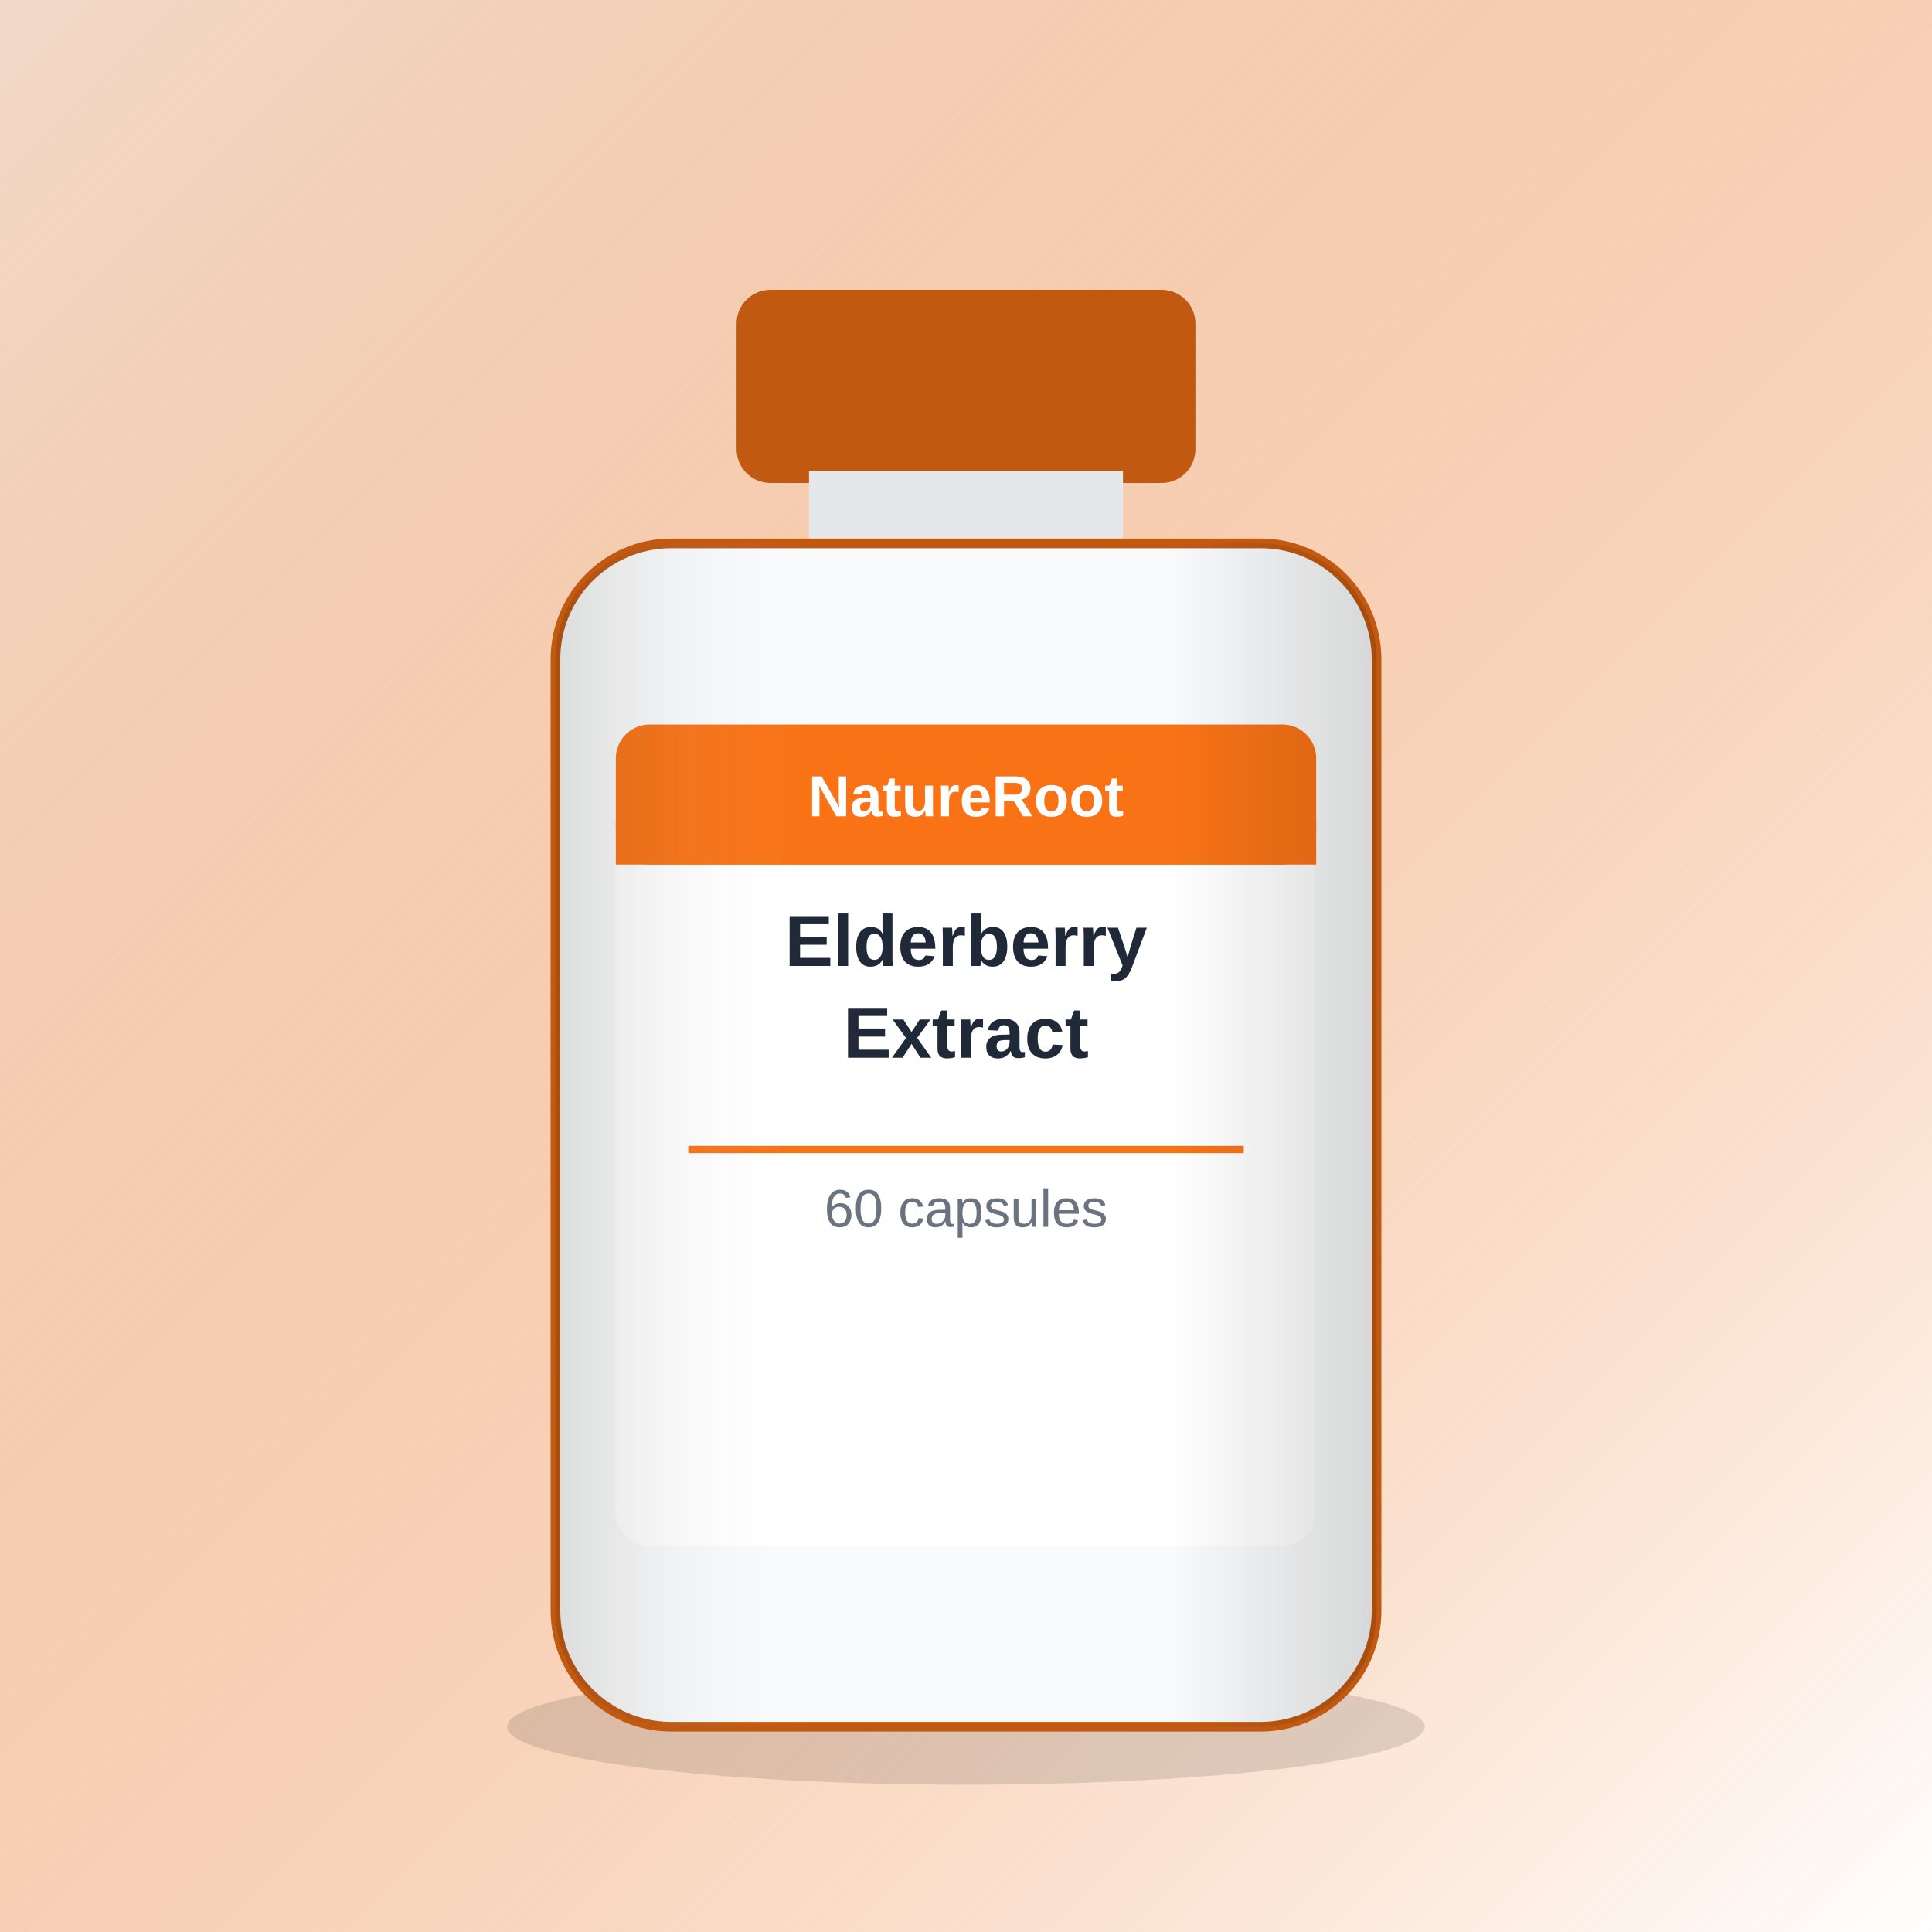
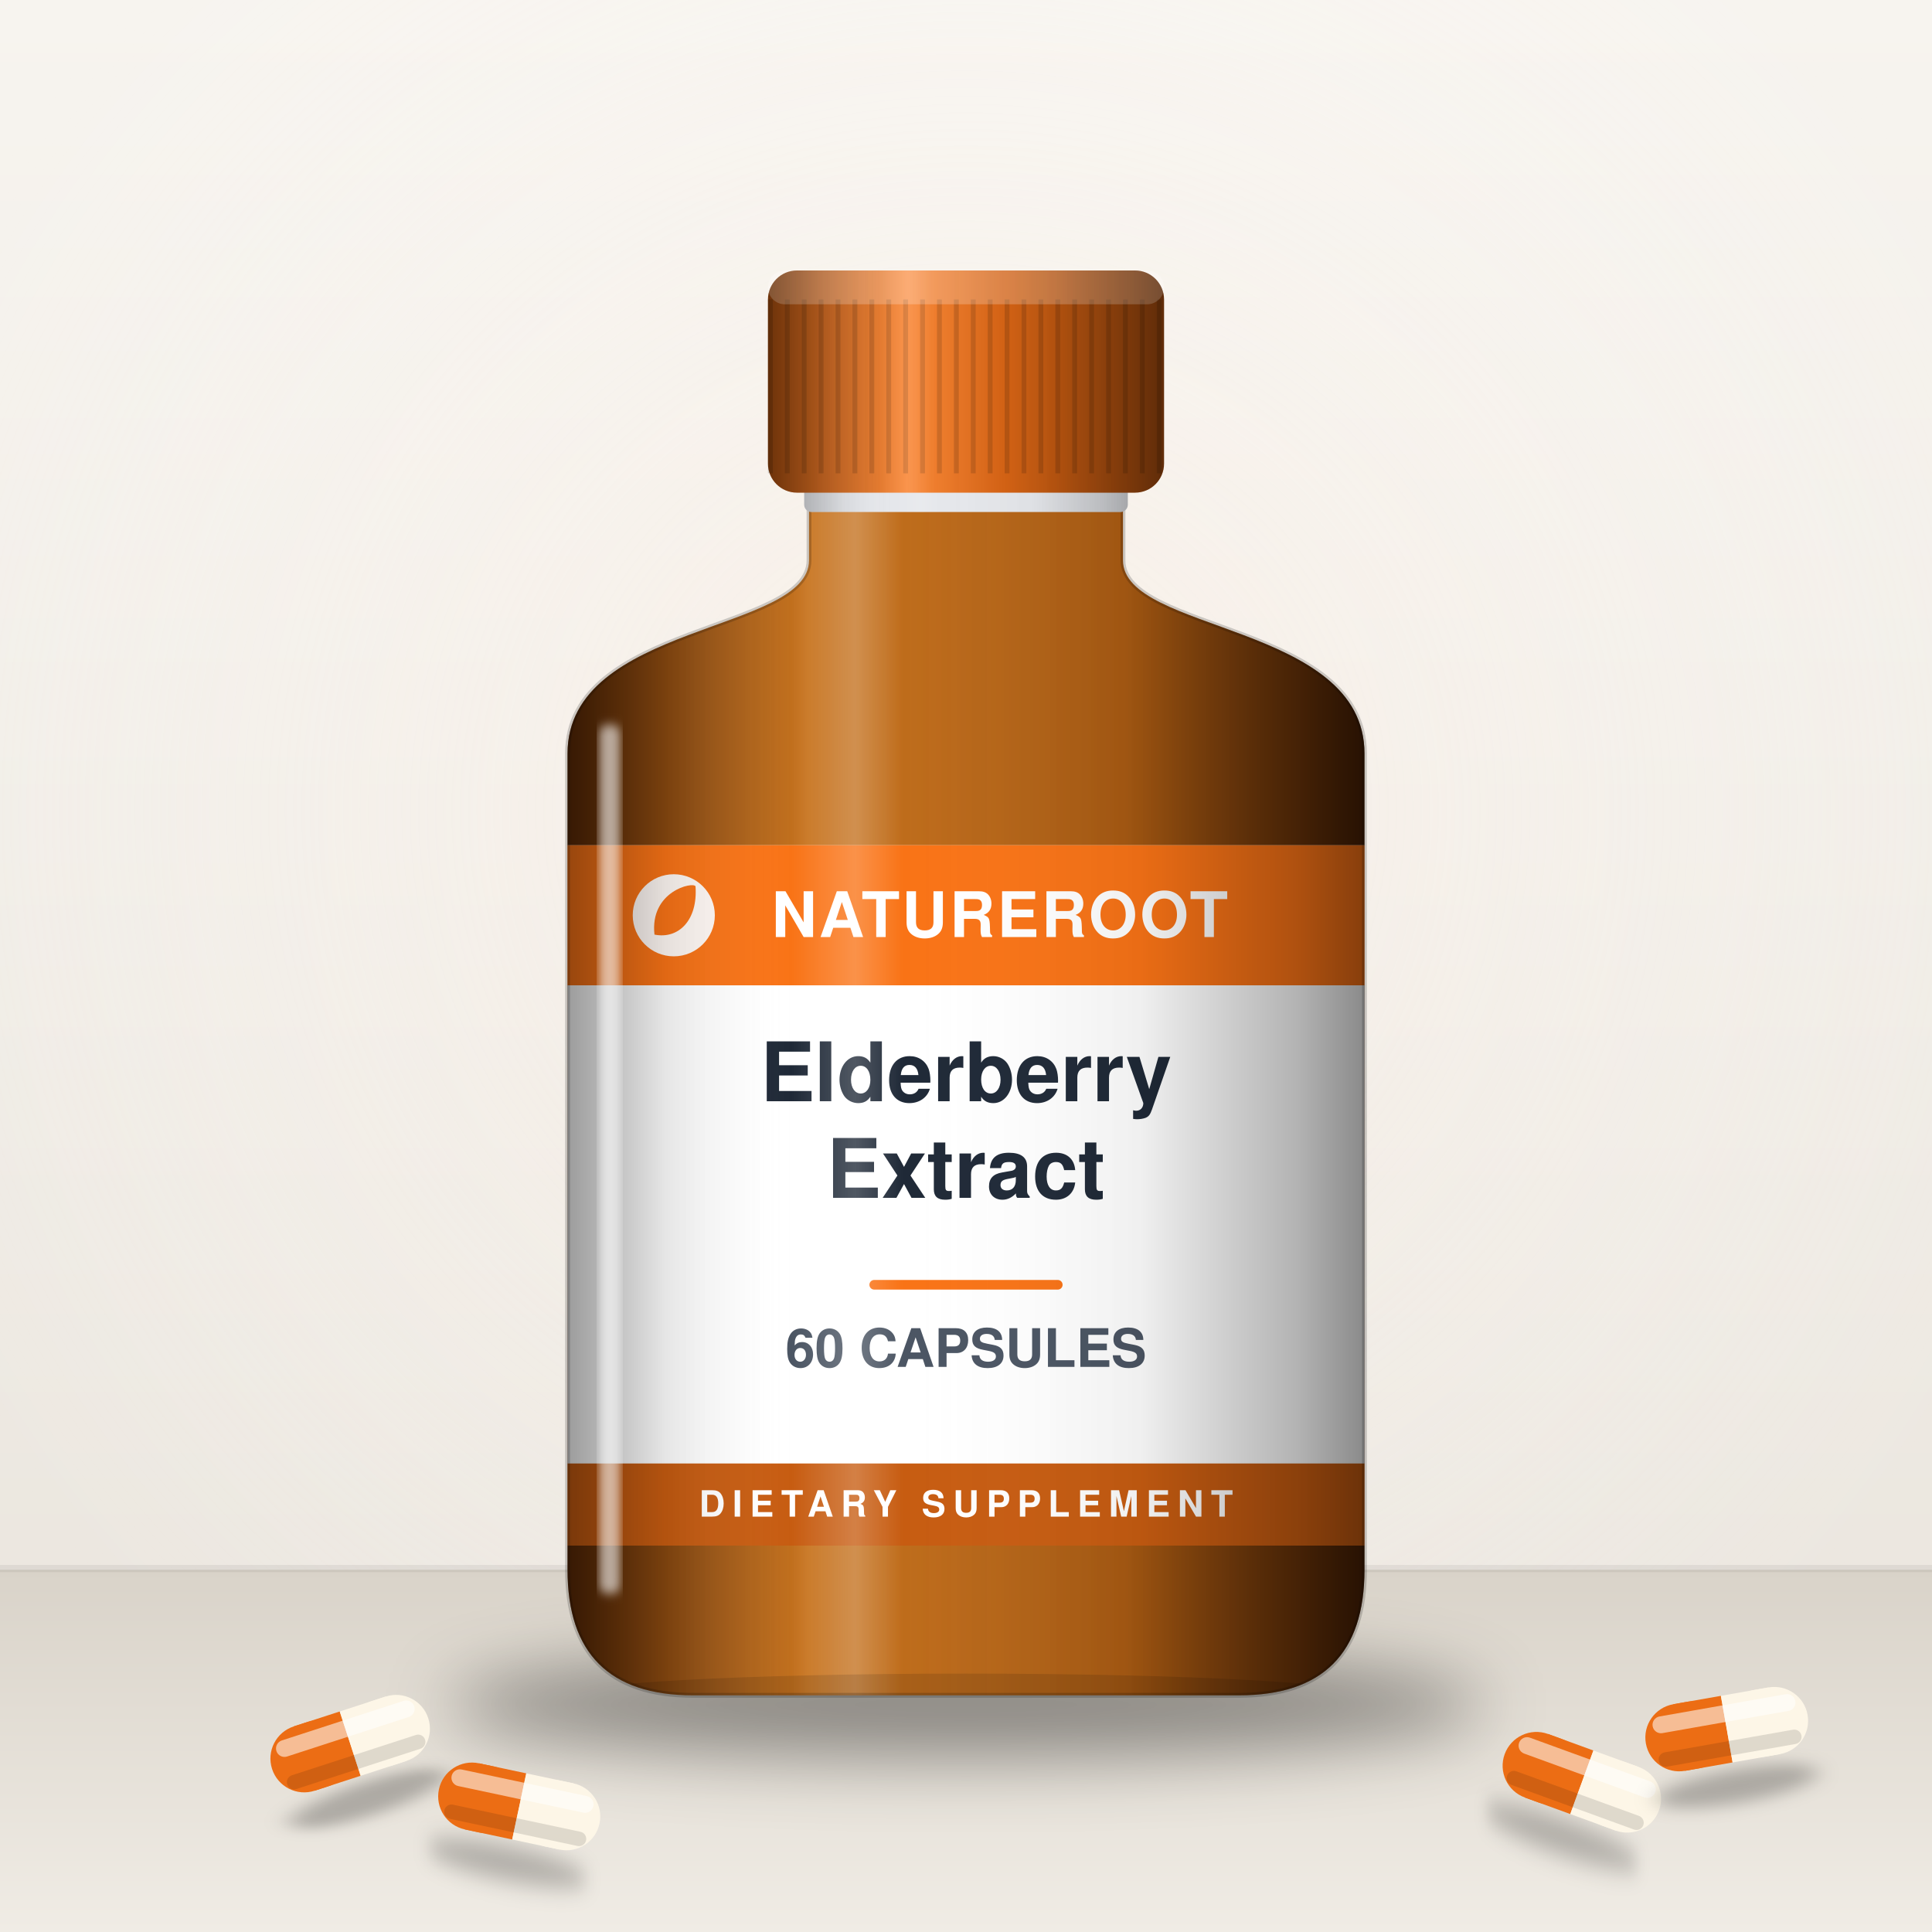
<svg xmlns="http://www.w3.org/2000/svg" viewBox="0 0 800 800" width="800" height="800" role="img" aria-label="Elderberry Extract">
  <defs>
-     <linearGradient id="g" x1="0" y1="0" x2="1" y2="1">
-       <stop offset="0" stop-color="#f97316" stop-opacity=".18" />
-       <stop offset="1" stop-color="#ffffff" />
+     <linearGradient id="wall" x1="0" y1="0" x2="0" y2="1">
+       <stop offset="0" stop-color="#f7f4ef" />
+       <stop offset="1" stop-color="#e9e4dc" />
    </linearGradient>
-     <linearGradient id="s" x1="0" x2="1">
-       <stop offset="0" stop-color="#000" stop-opacity=".12" />
-       <stop offset=".3" stop-color="#fff" stop-opacity=".0" />
-       <stop offset=".75" stop-color="#000" stop-opacity=".0" />
-       <stop offset="1" stop-color="#000" stop-opacity=".14" />
+     <radialGradient id="glow" cx=".5" cy=".42" r=".6">
+       <stop offset="0" stop-color="#fef1e7" stop-opacity=".55" />
+       <stop offset="1" stop-color="#fff" stop-opacity="0" />
+     </radialGradient>
+     <linearGradient id="floor" x1="0" y1="0" x2="0" y2="1">
+       <stop offset="0" stop-color="#d9d3c9" />
+       <stop offset="1" stop-color="#f0ece5" />
    </linearGradient>
+     <linearGradient id="cyl" x1="0" y1="0" x2="1" y2="0">
+       <stop offset="0" stop-color="#000" stop-opacity=".38" />
+       <stop offset=".12" stop-color="#000" stop-opacity=".10" />
+       <stop offset=".28" stop-color="#fff" stop-opacity=".0" />
+       <stop offset=".36" stop-color="#fff" stop-opacity=".22" />
+       <stop offset=".42" stop-color="#fff" stop-opacity=".0" />
+       <stop offset=".72" stop-color="#000" stop-opacity=".06" />
+       <stop offset=".92" stop-color="#000" stop-opacity=".30" />
+       <stop offset="1" stop-color="#000" stop-opacity=".45" />
+     </linearGradient>
+     <linearGradient id="cap" x1="0" y1="0" x2="1" y2="0">
+       <stop offset="0" stop-color="#883f0c" />
+       <stop offset=".35" stop-color="#f98838" />
+       <stop offset=".6" stop-color="#d36112" />
+       <stop offset="1" stop-color="#7c390b" />
+     </linearGradient>
+     <linearGradient id="white" x1="0" y1="0" x2="1" y2="0">
+       <stop offset="0" stop-color="#c9ced4" />
+       <stop offset=".3" stop-color="#ffffff" />
+       <stop offset=".7" stop-color="#f1f3f5" />
+       <stop offset="1" stop-color="#b9bfc7" />
+     </linearGradient>
+     <linearGradient id="amber" x1="0" y1="0" x2="1" y2="0">
+       <stop offset="0" stop-color="#5b2a06" />
+       <stop offset=".3" stop-color="#c8741f" />
+       <stop offset=".7" stop-color="#a85a12" />
+       <stop offset="1" stop-color="#4a2105" />
+     </linearGradient>
+     <radialGradient id="soft" cx=".35" cy=".3" r=".8">
+       <stop offset="0" stop-color="#ffe9a8" />
+       <stop offset=".5" stop-color="#f0a827" />
+       <stop offset="1" stop-color="#b86a0a" />
+     </radialGradient>
+     <filter id="b14" x="-30%" y="-100%" width="160%" height="300%">
+       <feGaussianBlur stdDeviation="14" />
+     </filter>
+     <filter id="b4">
+       <feGaussianBlur stdDeviation="4" />
+     </filter>
+     <filter id="b2">
+       <feGaussianBlur stdDeviation="2" />
+     </filter>
  </defs>
-   <rect width="800" height="800" fill="url(#g)" />
-   <ellipse cx="400" cy="715" rx="190" ry="24" fill="#000" opacity=".12" />
-   <rect x="305" y="120" width="190" height="80" rx="14" fill="#c25911" />
-   <rect x="335" y="195" width="130" height="35" fill="#e5e7eb" />
-   <rect x="230" y="225" width="340" height="490" rx="48" fill="#f9fafb" stroke="#c25911" stroke-width="4" />
-   <rect x="255" y="300" width="290" height="340" rx="14" fill="#fff" />
-   <rect x="255" y="300" width="290" height="58" rx="14" fill="#F97316" />
-   <rect x="255" y="340" width="290" height="18" fill="#F97316" />
-   <text x="400.0" y="338" text-anchor="middle" font-family="Arial,Helvetica,sans-serif" font-weight="700" font-size="24" fill="#fff">NatureRoot</text>
-   <text x="400.0" y="400" text-anchor="middle" font-family="Arial,Helvetica,sans-serif" font-weight="700" font-size="30" fill="#1f2937">Elderberry</text>
-   <text x="400.0" y="438" text-anchor="middle" font-family="Arial,Helvetica,sans-serif" font-weight="700" font-size="30" fill="#1f2937">Extract</text>
-   <line x1="285" y1="476" x2="515" y2="476" stroke="#F97316" stroke-width="3" />
-   <text x="400.0" y="508" text-anchor="middle" font-family="Arial,Helvetica,sans-serif" font-size="22" fill="#6b7280">60 capsules</text>
-   <rect x="230" y="225" width="340" height="490" rx="48" fill="url(#s)" />
+   <rect width="800" height="800" fill="url(#wall)" />
+   <rect width="800" height="800" fill="url(#glow)" />
+   <rect y="650" width="800" height="150" fill="url(#floor)" />
+   <rect y="648" width="800" height="3" fill="#000" opacity=".06" />
+   <ellipse cx="400" cy="706" rx="215" ry="22" fill="#000" opacity=".38" filter="url(#b14)" />
+   <path d="M335 190 L335 232 C335 262 235 258 235 312 L235 650 Q235 702 287 702 L513 702 Q565 702 565 650 L565 312 C565 258 465 262 465 232 L465 190 Z" fill="url(#amber)" />
+   <clipPath id="bc">
+     <path d="M335 190 L335 232 C335 262 235 258 235 312 L235 650 Q235 702 287 702 L513 702 Q565 702 565 650 L565 312 C565 258 465 262 465 232 L465 190 Z" />
+   </clipPath>
+   <g clip-path="url(#bc)">
+     <g>
+       <rect x="235" y="350" width="330" height="290" fill="#fff" />
+       <rect x="235" y="350" width="330" height="58" fill="#F97316" />
+       <circle cx="279" cy="379" r="17" fill="#fff" opacity=".95" />
+       <path d="M271 387 C269 369 287 365 288 367 C289 381 281 389 271 387Z" fill="#F97316" />
+       <text x="414.0" y="388" text-anchor="middle" font-family="'Helvetica Neue',Helvetica,Arial,sans-serif" font-weight="800" font-size="26" letter-spacing="1" fill="#fff">NATUREROOT</text>
+       <text x="400.0" y="456" text-anchor="middle" font-family="'Helvetica Neue',Helvetica,Arial,sans-serif" font-weight="800" font-size="34" fill="#1f2937">Elderberry</text>
+       <text x="400.0" y="496" text-anchor="middle" font-family="'Helvetica Neue',Helvetica,Arial,sans-serif" font-weight="800" font-size="34" fill="#1f2937">Extract</text>
+       <rect x="360.0" y="530" width="80" height="4" rx="2" fill="#F97316" />
+       <text x="400.0" y="566" text-anchor="middle" font-family="'Helvetica Neue',Helvetica,Arial,sans-serif" font-weight="600" font-size="22" fill="#4b5563">60 CAPSULES</text>
+       <rect x="235" y="606" width="330" height="34" fill="#c75c11" />
+       <text x="400.0" y="628" text-anchor="middle" font-family="'Helvetica Neue',Helvetica,Arial,sans-serif" font-weight="700" font-size="15" letter-spacing="3" fill="#fff">DIETARY SUPPLEMENT</text>
+     </g>
+     <rect x="235" y="190" width="330" height="520" fill="url(#cyl)" />
+     <rect x="248" y="300" width="9" height="360" rx="4" fill="#fff" opacity=".6" filter="url(#b2)" />
+     <ellipse cx="400" cy="702" rx="165" ry="9" fill="#000" opacity=".12" />
+   </g>
+   <path d="M335 190 L335 232 C335 262 235 258 235 312 L235 650 Q235 702 287 702 L513 702 Q565 702 565 650 L565 312 C565 258 465 262 465 232 L465 190 Z" fill="none" stroke="#000" stroke-opacity=".18" stroke-width="2" />
+   <rect x="333" y="196" width="134" height="16" rx="3" fill="#e5e7eb" />
+   <rect x="333" y="196" width="134" height="16" rx="3" fill="url(#cyl)" opacity=".6" />
+   <rect x="318" y="112" width="164" height="92" rx="12" fill="url(#cap)" />
+   <rect x="318" y="124" width="2" height="72" fill="#000" opacity=".14" />
+   <rect x="325" y="124" width="2" height="72" fill="#000" opacity=".14" />
+   <rect x="332" y="124" width="2" height="72" fill="#000" opacity=".14" />
+   <rect x="339" y="124" width="2" height="72" fill="#000" opacity=".14" />
+   <rect x="346" y="124" width="2" height="72" fill="#000" opacity=".14" />
+   <rect x="353" y="124" width="2" height="72" fill="#000" opacity=".14" />
+   <rect x="360" y="124" width="2" height="72" fill="#000" opacity=".14" />
+   <rect x="367" y="124" width="2" height="72" fill="#000" opacity=".14" />
+   <rect x="374" y="124" width="2" height="72" fill="#000" opacity=".14" />
+   <rect x="381" y="124" width="2" height="72" fill="#000" opacity=".14" />
+   <rect x="388" y="124" width="2" height="72" fill="#000" opacity=".14" />
+   <rect x="395" y="124" width="2" height="72" fill="#000" opacity=".14" />
+   <rect x="402" y="124" width="2" height="72" fill="#000" opacity=".14" />
+   <rect x="409" y="124" width="2" height="72" fill="#000" opacity=".14" />
+   <rect x="416" y="124" width="2" height="72" fill="#000" opacity=".14" />
+   <rect x="423" y="124" width="2" height="72" fill="#000" opacity=".14" />
+   <rect x="430" y="124" width="2" height="72" fill="#000" opacity=".14" />
+   <rect x="437" y="124" width="2" height="72" fill="#000" opacity=".14" />
+   <rect x="444" y="124" width="2" height="72" fill="#000" opacity=".14" />
+   <rect x="451" y="124" width="2" height="72" fill="#000" opacity=".14" />
+   <rect x="458" y="124" width="2" height="72" fill="#000" opacity=".14" />
+   <rect x="465" y="124" width="2" height="72" fill="#000" opacity=".14" />
+   <rect x="472" y="124" width="2" height="72" fill="#000" opacity=".14" />
+   <rect x="479" y="124" width="2" height="72" fill="#000" opacity=".14" />
+   <rect x="318" y="112" width="164" height="14" rx="7" fill="#fff" opacity=".22" />
+   <rect x="318" y="112" width="164" height="92" rx="12" fill="url(#cyl)" opacity=".5" />
+   <g transform="translate(145 722) rotate(-18)">
+     <ellipse cx="0" cy="24" rx="34" ry="7" fill="#000" opacity=".25" filter="url(#b4)" />
+     <rect x="-34" y="-14" width="34" height="28" rx="14" fill="#ec6d14" />
+     <rect x="0" y="-14" width="34" height="28" rx="14" fill="#fdf6e7" />
+     <rect x="-20" y="-14" width="20" height="28" fill="#ec6d14" />
+     <rect x="0" y="-14" width="20" height="28" fill="#fdf6e7" />
+     <rect x="-30" y="-10" width="60" height="7" rx="3.5" fill="#fff" opacity=".55" />
+     <rect x="-30" y="5" width="60" height="6" rx="3" fill="#000" opacity=".12" />
+   </g>
+   <g transform="translate(215 748) rotate(12)">
+     <ellipse cx="0" cy="24" rx="34" ry="7" fill="#000" opacity=".25" filter="url(#b4)" />
+     <rect x="-34" y="-14" width="34" height="28" rx="14" fill="#ec6d14" />
+     <rect x="0" y="-14" width="34" height="28" rx="14" fill="#fdf6e7" />
+     <rect x="-20" y="-14" width="20" height="28" fill="#ec6d14" />
+     <rect x="0" y="-14" width="20" height="28" fill="#fdf6e7" />
+     <rect x="-30" y="-10" width="60" height="7" rx="3.5" fill="#fff" opacity=".55" />
+     <rect x="-30" y="5" width="60" height="6" rx="3" fill="#000" opacity=".12" />
+   </g>
+   <g transform="translate(655 738) rotate(20)">
+     <ellipse cx="0" cy="24" rx="34" ry="7" fill="#000" opacity=".25" filter="url(#b4)" />
+     <rect x="-34" y="-14" width="34" height="28" rx="14" fill="#ec6d14" />
+     <rect x="0" y="-14" width="34" height="28" rx="14" fill="#fdf6e7" />
+     <rect x="-20" y="-14" width="20" height="28" fill="#ec6d14" />
+     <rect x="0" y="-14" width="20" height="28" fill="#fdf6e7" />
+     <rect x="-30" y="-10" width="60" height="7" rx="3.5" fill="#fff" opacity=".55" />
+     <rect x="-30" y="5" width="60" height="6" rx="3" fill="#000" opacity=".12" />
+   </g>
+   <g transform="translate(715 716) rotate(-10)">
+     <ellipse cx="0" cy="24" rx="34" ry="7" fill="#000" opacity=".25" filter="url(#b4)" />
+     <rect x="-34" y="-14" width="34" height="28" rx="14" fill="#ec6d14" />
+     <rect x="0" y="-14" width="34" height="28" rx="14" fill="#fdf6e7" />
+     <rect x="-20" y="-14" width="20" height="28" fill="#ec6d14" />
+     <rect x="0" y="-14" width="20" height="28" fill="#fdf6e7" />
+     <rect x="-30" y="-10" width="60" height="7" rx="3.5" fill="#fff" opacity=".55" />
+     <rect x="-30" y="5" width="60" height="6" rx="3" fill="#000" opacity=".12" />
+   </g>
</svg>
